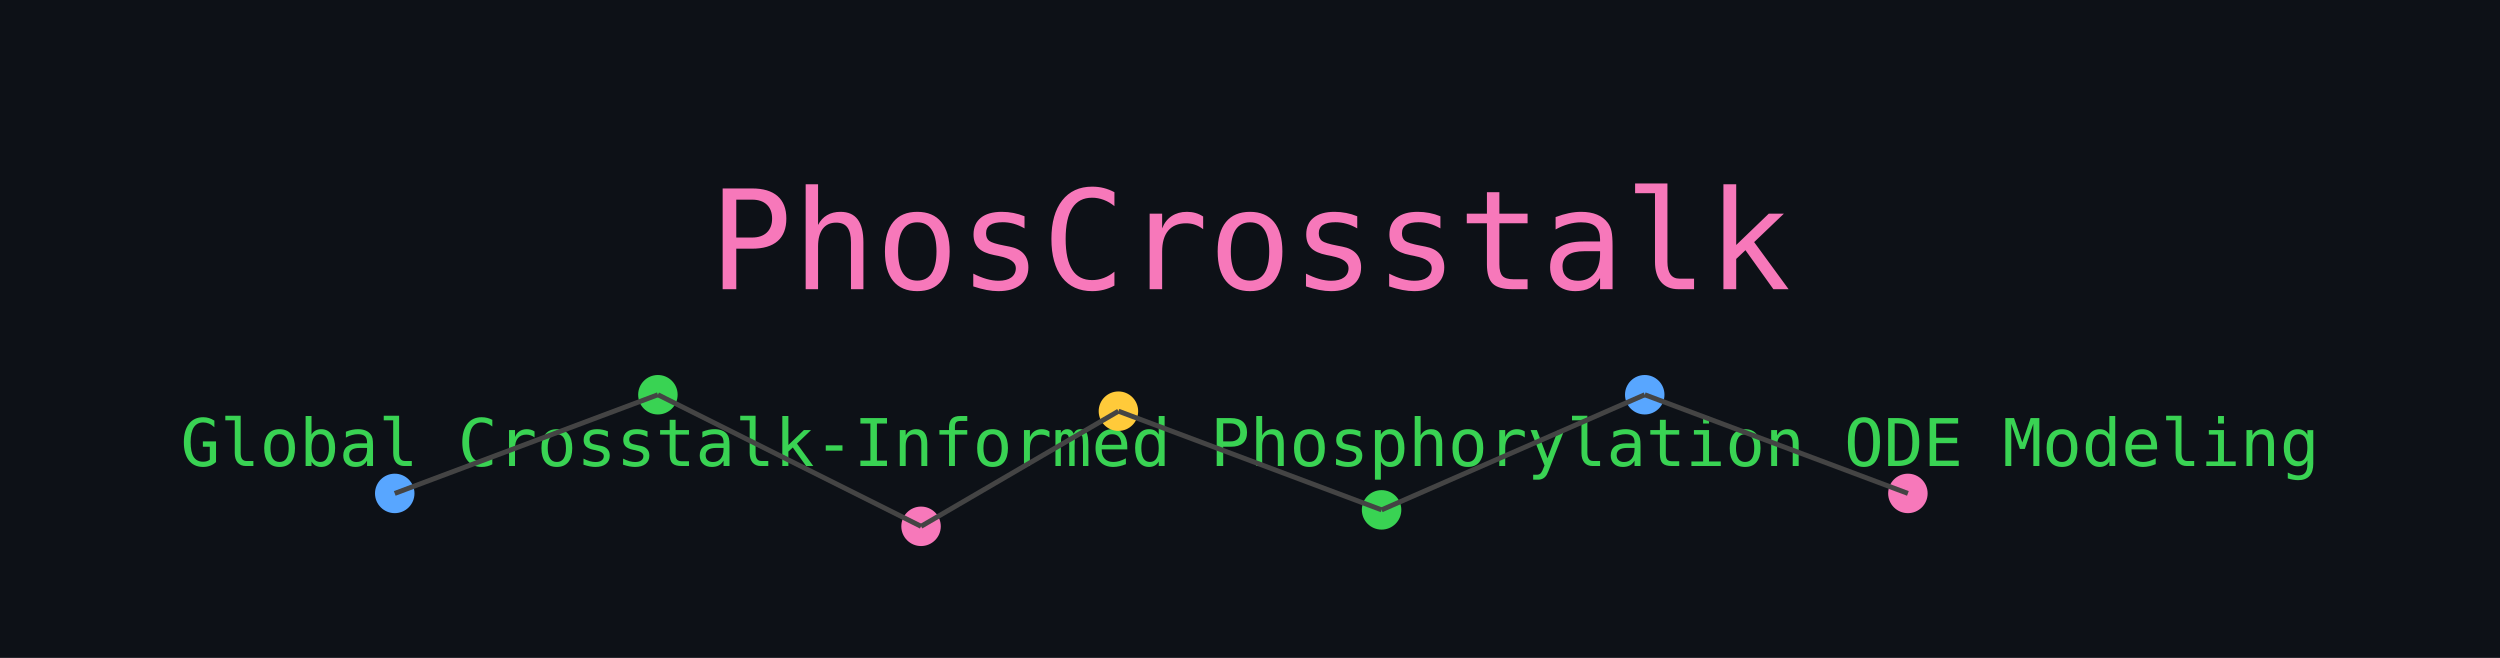
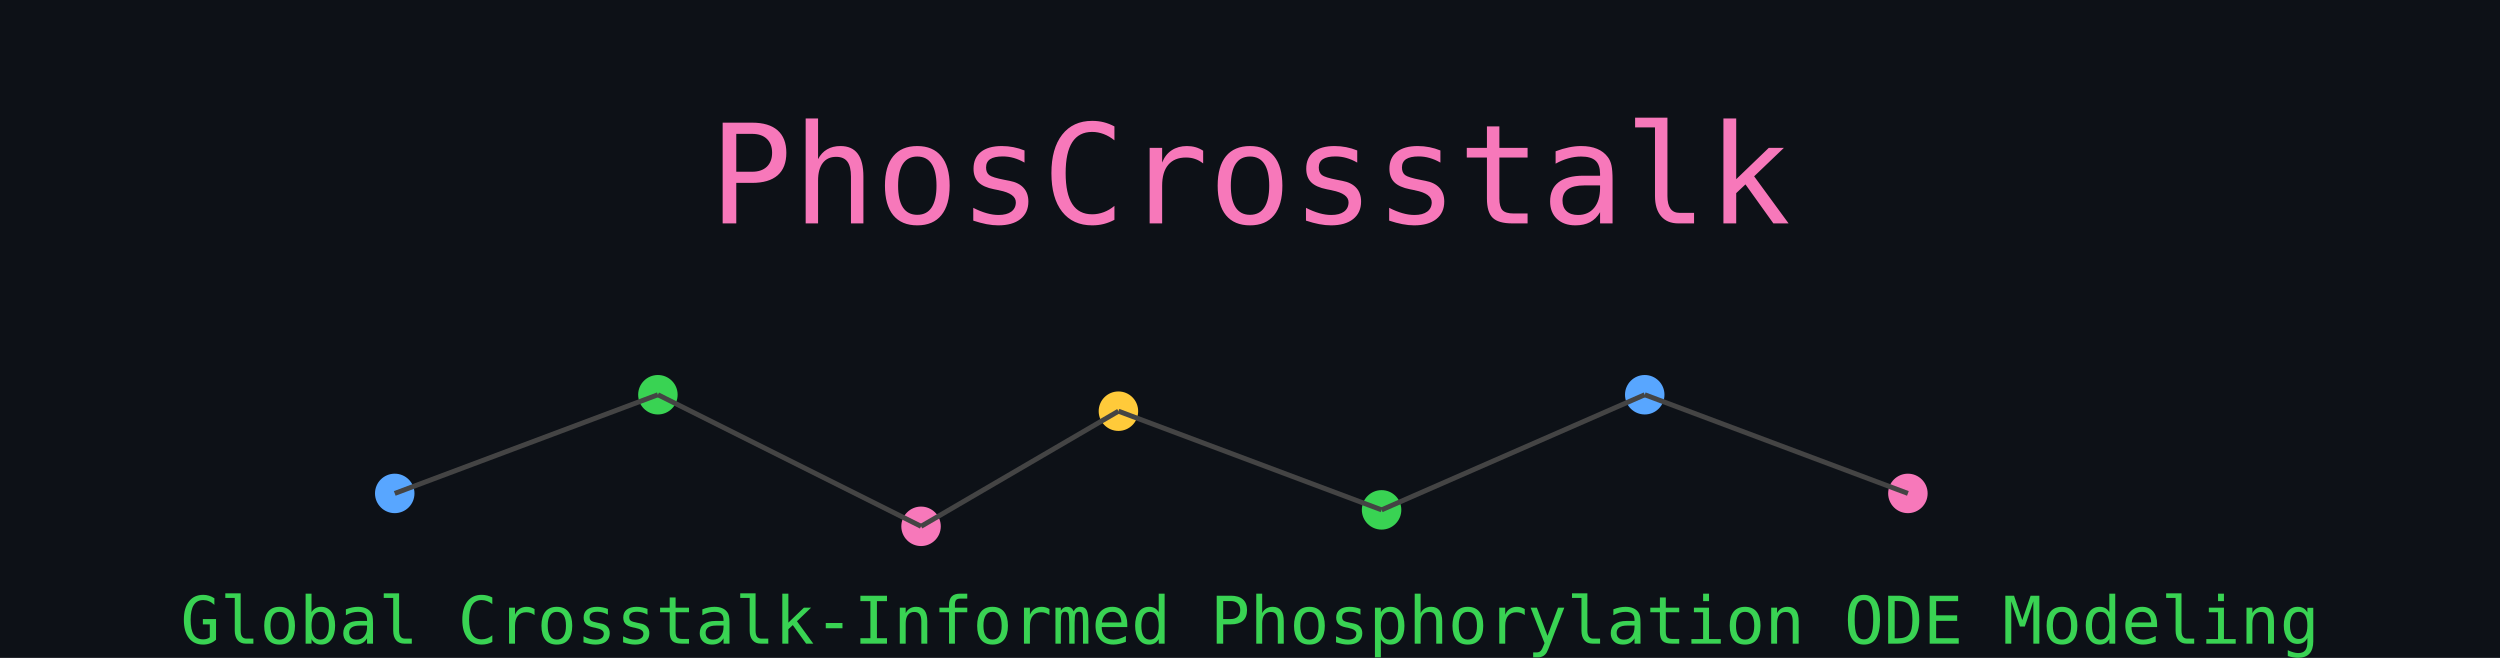
<svg xmlns="http://www.w3.org/2000/svg" width="760" height="200">
  <rect width="760" height="200" fill="#0d1117" />
-   <text x="50%" y="38%" dominant-baseline="middle" text-anchor="middle" font-family="MonoSpace" font-size="42" fill="#f778ba">
+   <text x="50%" y="28%" dominant-baseline="middle" text-anchor="middle" font-family="MonoSpace" font-size="42" fill="#f778ba">
      PhosCrosstalk
  </text>
-   <text x="50%" y="68%" dominant-baseline="middle" text-anchor="middle" font-family="MonoSpace" font-size="20" fill="#39d353">
+   <text x="50%" y="95%" dominant-baseline="middle" text-anchor="middle" font-family="MonoSpace" font-size="20" fill="#39d353">
      Global Crosstalk-Informed Phosphorylation ODE Modeling
  </text>
  <circle cx="120" cy="150" r="6" fill="#58a6ff" />
  <circle cx="200" cy="120" r="6" fill="#39d353" />
  <circle cx="280" cy="160" r="6" fill="#f778ba" />
  <circle cx="340" cy="125" r="6" fill="#ffca3a" />
  <circle cx="420" cy="155" r="6" fill="#39d353" />
  <circle cx="500" cy="120" r="6" fill="#58a6ff" />
  <circle cx="580" cy="150" r="6" fill="#f778ba" />
  <line x1="120" y1="150" x2="200" y2="120" stroke="#444" stroke-width="1.5" />
  <line x1="200" y1="120" x2="280" y2="160" stroke="#444" stroke-width="1.5" />
  <line x1="280" y1="160" x2="340" y2="125" stroke="#444" stroke-width="1.5" />
  <line x1="340" y1="125" x2="420" y2="155" stroke="#444" stroke-width="1.5" />
  <line x1="420" y1="155" x2="500" y2="120" stroke="#444" stroke-width="1.5" />
  <line x1="500" y1="120" x2="580" y2="150" stroke="#444" stroke-width="1.5" />
</svg>
